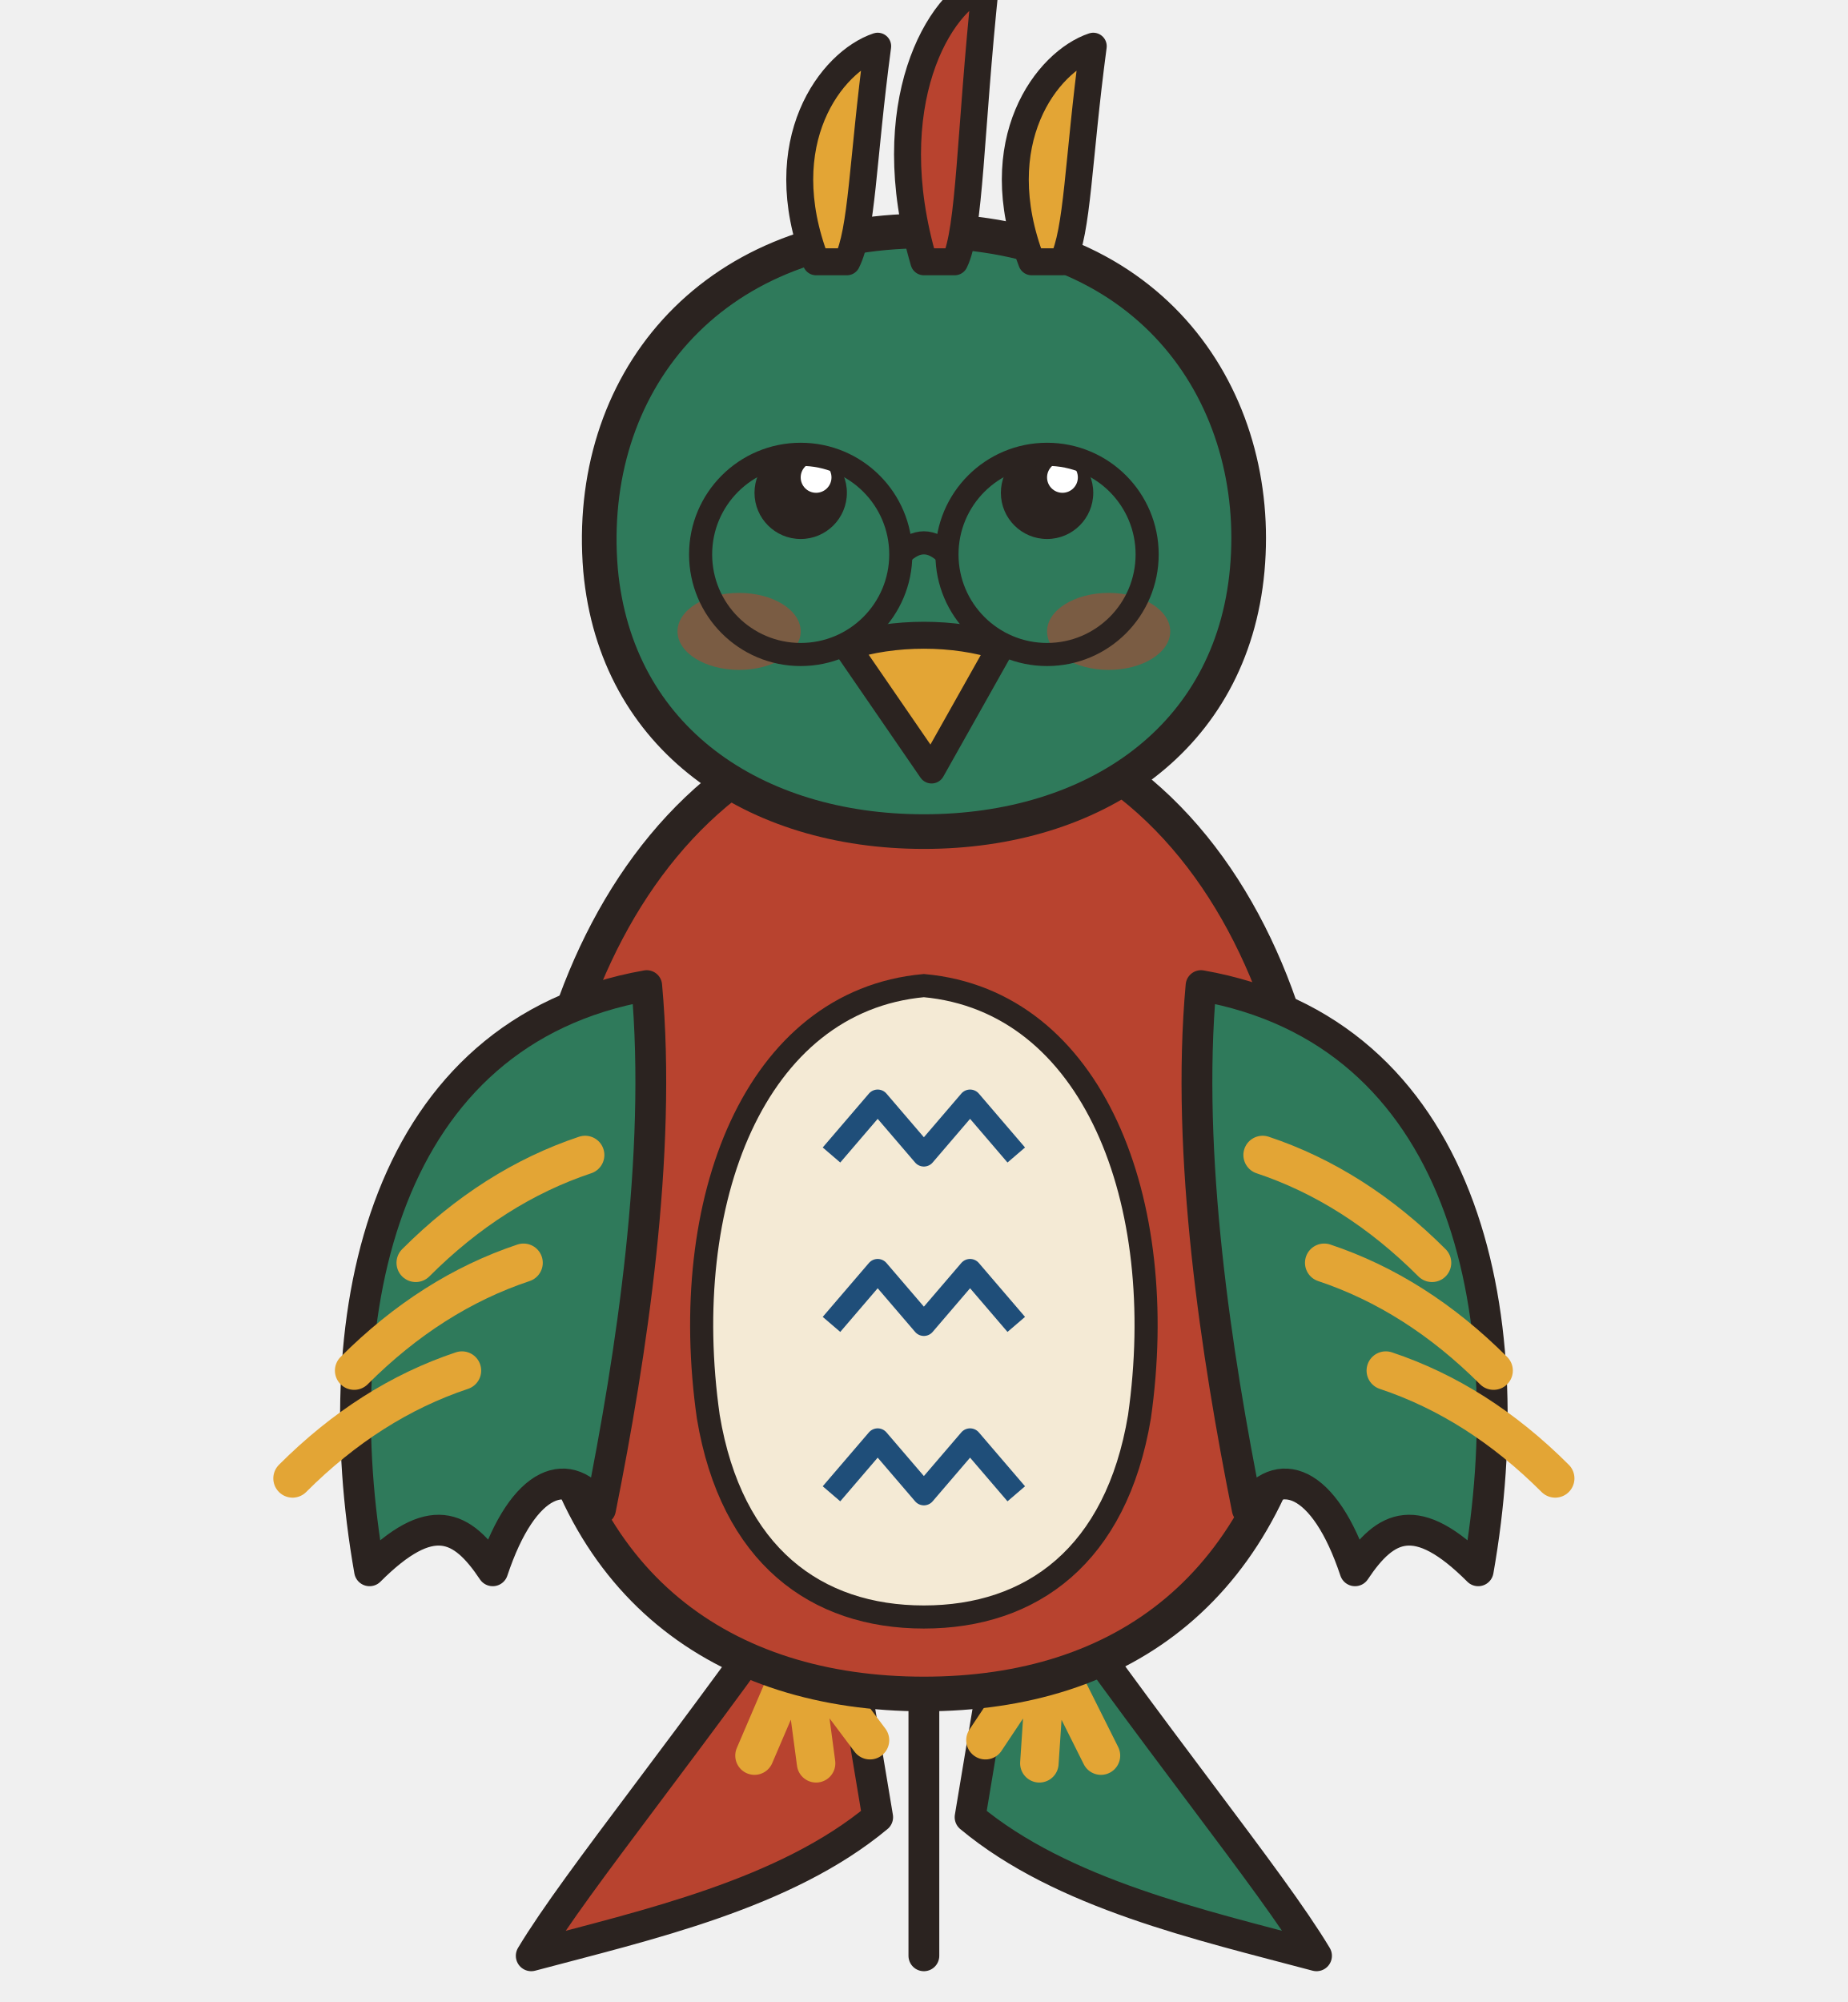
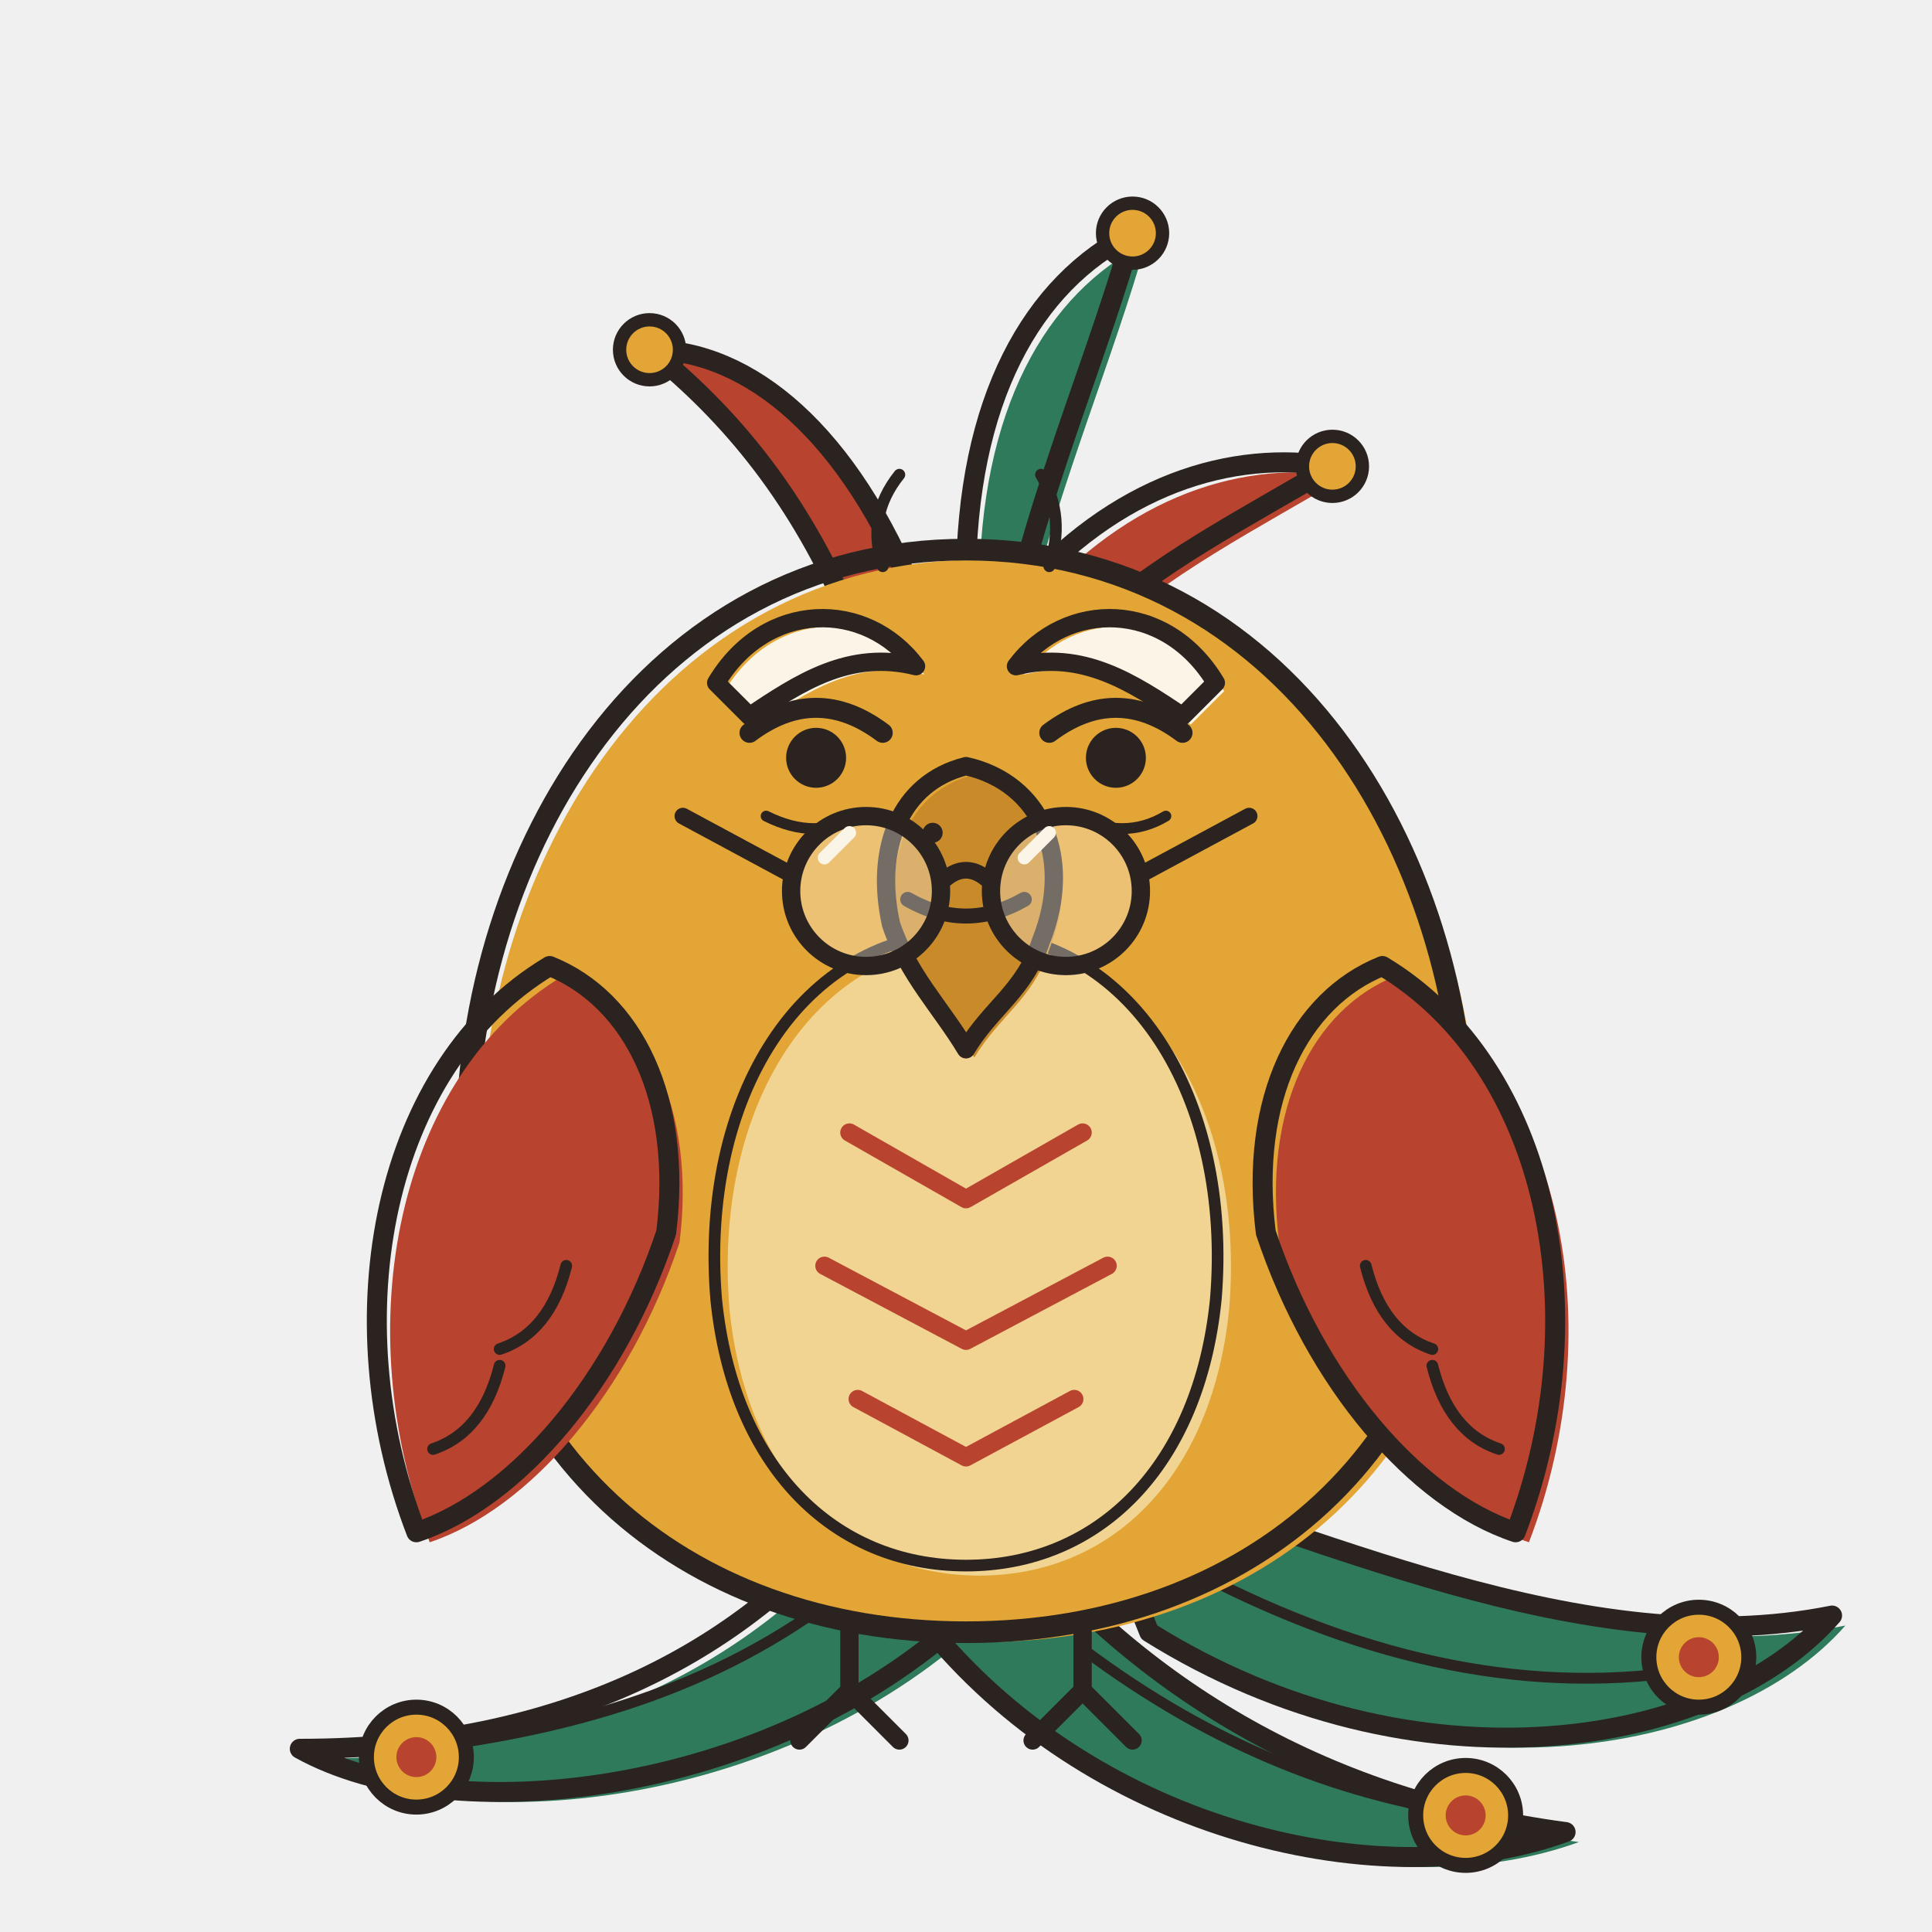
- <svg xmlns="http://www.w3.org/2000/svg" viewBox="0 0 240 260">
-   <path d="M108.0,200 C90,226 75.0,244 69.0,254 C84.0,250 102.0,246 114.0,236 Z" fill="#B8432F" stroke="#2B2320" stroke-width="4" stroke-linejoin="round" />
-   <path d="M120.0,200 C120,226 120.0,244 120.0,254 C120.0,250 120.0,246 120.0,236 Z" fill="#E3A535" stroke="#2B2320" stroke-width="4" stroke-linejoin="round" />
-   <path d="M132.0,200 C150,226 165.0,244 171.0,254 C156.0,250 138.0,246 126.0,236 Z" fill="#2F7A5B" stroke="#2B2320" stroke-width="4" stroke-linejoin="round" />
-   <path d="M104,214 l-6,14 M104,214 l2,15 M104,214 l9,12 M136,214 l-8,12 M136,214 l-1,15 M136,214 l7,14" stroke="#E3A535" stroke-width="5" stroke-linecap="round" />
-   <path d="M120,92 C160,94 176,140 170,176 C165,206 146,220 120,220 C94,220 74,206 70,176 C65,138 82,95 120,92 Z" fill="#B8432F" stroke="#2B2320" stroke-width="4.5" stroke-linejoin="round" />
-   <path d="M120,128 C142,130 152,156 148,184 C145,202 134,210 120,210 C106,210 95,202 92,184 C88,156 98,130 120,128 Z" fill="#F4EAD5" stroke="#2B2320" stroke-width="3" />
-   <path d="M108,150 l6,-7 l6,7 l6,-7 l6,7" fill="none" stroke="#1F4E79" stroke-width="3" stroke-linejoin="round" />
-   <path d="M108,172 l6,-7 l6,7 l6,-7 l6,7" fill="none" stroke="#1F4E79" stroke-width="3" stroke-linejoin="round" />
-   <path d="M108,194 l6,-7 l6,7 l6,-7 l6,7" fill="none" stroke="#1F4E79" stroke-width="3" stroke-linejoin="round" />
-   <path d="M84,128 C50,134 42,170 48,204 C56,196 60,198 64,204 C68,192 74,190 78,196 C82,176 86,150 84,128 Z" fill="#2F7A5B" stroke="#2B2320" stroke-width="4" stroke-linejoin="round" />
-   <path d="M76,150 q-12,4 -22,14" fill="none" stroke="#E3A535" stroke-width="5" stroke-linecap="round" />
-   <path d="M68,164 q-12,4 -22,14" fill="none" stroke="#E3A535" stroke-width="5" stroke-linecap="round" />
-   <path d="M60,178 q-12,4 -22,14" fill="none" stroke="#E3A535" stroke-width="5" stroke-linecap="round" />
-   <path d="M156,128 C190,134 198,170 192,204 C184,196 180,198 176,204 C172,192 166,190 162,196 C158,176 154,150 156,128 Z" fill="#2F7A5B" stroke="#2B2320" stroke-width="4" stroke-linejoin="round" />
-   <path d="M164,150 q12,4 22,14" fill="none" stroke="#E3A535" stroke-width="5" stroke-linecap="round" />
-   <path d="M172,164 q12,4 22,14" fill="none" stroke="#E3A535" stroke-width="5" stroke-linecap="round" />
-   <path d="M180,178 q12,4 22,14" fill="none" stroke="#E3A535" stroke-width="5" stroke-linecap="round" />
-   <path d="M120,30 C150,30 164,52 162,74 C160,96 142,108 120,108 C98,108 80,96 78,74 C76,50 92,30 120,30 Z" fill="#2F7A5B" stroke="#2B2320" stroke-width="4.5" stroke-linejoin="round" />
-   <path d="M106,34 C100,18.4 108,8 114,6 C112,21.0 112,30 110,34 Z" fill="#E3A535" stroke="#2B2320" stroke-width="3.5" stroke-linejoin="round" />
-   <path d="M120,34 C114,13.6 122,0 128,-2 C126,17.0 126,30 124,34 Z" fill="#B8432F" stroke="#2B2320" stroke-width="3.5" stroke-linejoin="round" />
-   <path d="M134,34 C128,18.4 136,8 142,6 C140,21.0 140,30 138,34 Z" fill="#E3A535" stroke="#2B2320" stroke-width="3.5" stroke-linejoin="round" />
-   <ellipse cx="96" cy="82" rx="8" ry="5" fill="#B8432F" opacity="0.55" />
-   <ellipse cx="144" cy="82" rx="8" ry="5" fill="#B8432F" opacity="0.55" />
-   <circle cx="104" cy="64" r="6" fill="#2B2320" />
-   <circle cx="136" cy="64" r="6" fill="#2B2320" />
-   <circle cx="106" cy="62" r="2" fill="#fff" />
-   <circle cx="138" cy="62" r="2" fill="#fff" />
-   <circle cx="104" cy="72" r="13" fill="none" stroke="#2B2320" stroke-width="3" />
-   <circle cx="136" cy="72" r="13" fill="none" stroke="#2B2320" stroke-width="3" />
-   <path d="M117,72 q3,-3 6,0" fill="none" stroke="#2B2320" stroke-width="3" />
-   <path d="M110,84 C116,82 124,82 130,84 L121,100 Z" fill="#E3A535" stroke="#2B2320" stroke-width="3.5" stroke-linejoin="round" />
+ <svg xmlns="http://www.w3.org/2000/svg" viewBox="-6 -6 232 232">
+   <g>
+     <g transform="translate(1.6 1.2)">
+       <path d="M124 170C152 178 184 194 214 188C200 204 164 210 132 190Z" fill="#2F7A5B" />
+       <path d="M114 176C130 196 152 210 182 214C160 222 126 214 106 190Z" fill="#2F7A5B" />
+       <path d="M98 174C84 192 62 204 30 204C48 214 86 210 110 188Z" fill="#2F7A5B" />
+       <path d="M104 66C96 46 84 36 72 36C82 44 90 54 96 68Z" fill="#B8432F" />
+       <path d="M110 64C110 42 118 28 130 22C126 36 120 50 116 66Z" fill="#2F7A5B" />
+       <path d="M116 66C128 52 142 48 154 50C144 56 132 62 124 70Z" fill="#B8432F" />
+     </g>
+     <g fill="none" stroke="#2B2320" stroke-width="2.4" stroke-linecap="round" stroke-linejoin="round">
+       <path d="M124 170C152 178 184 194 214 188C200 204 164 210 132 190Z" />
+       <path d="M114 176C130 196 152 210 182 214C160 222 126 214 106 190Z" />
+       <path d="M98 174C84 192 62 204 30 204C48 214 86 210 110 188Z" />
+       <path d="M140 184C160 194 180 198 200 194M124 192C140 204 156 210 172 212M94 186C78 198 60 202 44 204" stroke-width="1.3" />
+       <g>
+         <path d="M104 66C96 46 84 36 72 36C82 44 90 54 96 68Z" />
+         <path d="M110 64C110 42 118 28 130 22C126 36 120 50 116 66Z" />
+         <path d="M116 66C128 52 142 48 154 50C144 56 132 62 124 70Z" />
+       </g>
+       <g fill="#E3A535" stroke-width="1.8">
+         <circle cx="198" cy="193" r="6" />
+         <circle cx="170" cy="212" r="6" />
+         <circle cx="44" cy="205" r="6" />
+       </g>
+       <g fill="#B8432F" stroke="none">
+         <circle cx="198" cy="193" r="2.4" />
+         <circle cx="170" cy="212" r="2.4" />
+         <circle cx="44" cy="205" r="2.4" />
+       </g>
+       <g fill="#E3A535" stroke-width="1.6">
+         <circle cx="72" cy="36" r="3.6" />
+         <circle cx="130" cy="22" r="3.6" />
+         <circle cx="154" cy="50" r="3.6" />
+       </g>
+     </g>
+   </g>
+   <g>
+     <g transform="translate(1.6 1.2)">
+       <path d="M110 60C148 60 170 96 170 132C170 168 144 190 110 190C76 190 50 168 50 132C50 96 72 60 110 60Z" fill="#E3A535" />
+       <path d="M110 106C130 106 142 126 140 150C138 170 126 182 110 182C94 182 82 170 80 150C78 126 90 106 110 106Z" fill="#F2D492" />
+     </g>
+     <g fill="none" stroke="#2B2320" stroke-width="2.6" stroke-linecap="round" stroke-linejoin="round">
+       <path d="M110 60C148 60 170 96 170 132C170 168 144 190 110 190C76 190 50 168 50 132C50 96 72 60 110 60Z" />
+       <path d="M110 106C130 106 142 126 140 150C138 170 126 182 110 182C94 182 82 170 80 150C78 126 90 106 110 106Z" stroke-width="1.4" />
+       <path d="M96 130l14 8l14 -8M93 146l17 9l17 -9M97 162l13 7l13 -7" stroke="#B8432F" stroke-width="2.2" />
+       <path d="M96 189v8M90 203l6 -6l6 6M124 189v8M118 203l6 -6l6 6" stroke-width="2.2" />
+       <path d="M100 62q-2 -6 2 -11M120 62q2 -6 -1 -11" stroke-width="1.4" />
+     </g>
+   </g>
+   <g>
+     <g transform="translate(1.6 1.2)" fill="#B8432F">
+       <path d="M60 110C40 122 34 152 44 178C56 174 68 160 74 142C76 126 70 114 60 110Z" />
+       <path d="M160 110C180 122 186 152 176 178C164 174 152 160 146 142C144 126 150 114 160 110Z" />
+     </g>
+     <g fill="none" stroke="#2B2320" stroke-width="2.4" stroke-linecap="round" stroke-linejoin="round">
+       <g>
+         <path d="M60 110C40 122 34 152 44 178C56 174 68 160 74 142C76 126 70 114 60 110Z" />
+         <path d="M46 168q6 -2 8 -10M54 156q6 -2 8 -10" stroke-width="1.4" />
+       </g>
+       <g>
+         <path d="M160 110C180 122 186 152 176 178C164 174 152 160 146 142C144 126 150 114 160 110Z" />
+         <path d="M174 168q-6 -2 -8 -10M166 156q-6 -2 -8 -10" stroke-width="1.4" />
+       </g>
+     </g>
+   </g>
+   <g>
+     <g transform="translate(1 1)">
+       <path d="M80 76C86 66 98 66 104 74C96 72 90 76 84 80Z" fill="#FBF5E8" />
+       <path d="M140 76C134 66 122 66 116 74C124 72 130 76 136 80Z" fill="#FBF5E8" />
+       <path d="M110 86C119 88 123 97 119 107C117 113 113 115 110 120C107 115 103 111 101 105C99 96 102 88 110 86Z" fill="#C98B2A" />
+     </g>
+     <g fill="none" stroke="#2B2320" stroke-width="2.2" stroke-linecap="round" stroke-linejoin="round">
+       <path d="M80 76C86 66 98 66 104 74C96 72 90 76 84 80Z" />
+       <path d="M140 76C134 66 122 66 116 74C124 72 130 76 136 80Z" />
+       <path d="M110 86C119 88 123 97 119 107C117 113 113 115 110 120C107 115 103 111 101 105C99 96 102 88 110 86Z" />
+       <path d="M103 102q7 4 14 0" stroke-width="1.8" />
+       <g>
+         <path d="M84 82Q92 76 100 82M120 82Q128 76 136 82" stroke-width="2.4" />
+         <path d="M86 92q6 3 11 0M123 92q6 3 11 0" stroke-width="1.3" />
+       </g>
+     </g>
+     <g fill="#2B2320">
+       <g>
+         <circle cx="92" cy="85" r="3.6" />
+         <circle cx="128" cy="85" r="3.6" />
+       </g>
+       <circle cx="106" cy="94" r="1.2" />
+     </g>
+     <g>
+       <circle cx="98" cy="101" r="9" fill="#FBF5E8" fill-opacity="0.35" stroke="#2B2320" stroke-width="2.2" />
+       <circle cx="122" cy="101" r="9" fill="#FBF5E8" fill-opacity="0.35" stroke="#2B2320" stroke-width="2.2" />
+       <path d="M107 100q3 -3 6 0M89 99L76 92M131 99L144 92" fill="none" stroke="#2B2320" stroke-width="2" stroke-linecap="round" />
+       <path d="M93 97l3 -3M117 97l3 -3" stroke="#FBF5E8" stroke-width="1.6" stroke-linecap="round" />
+     </g>
+   </g>
</svg>
